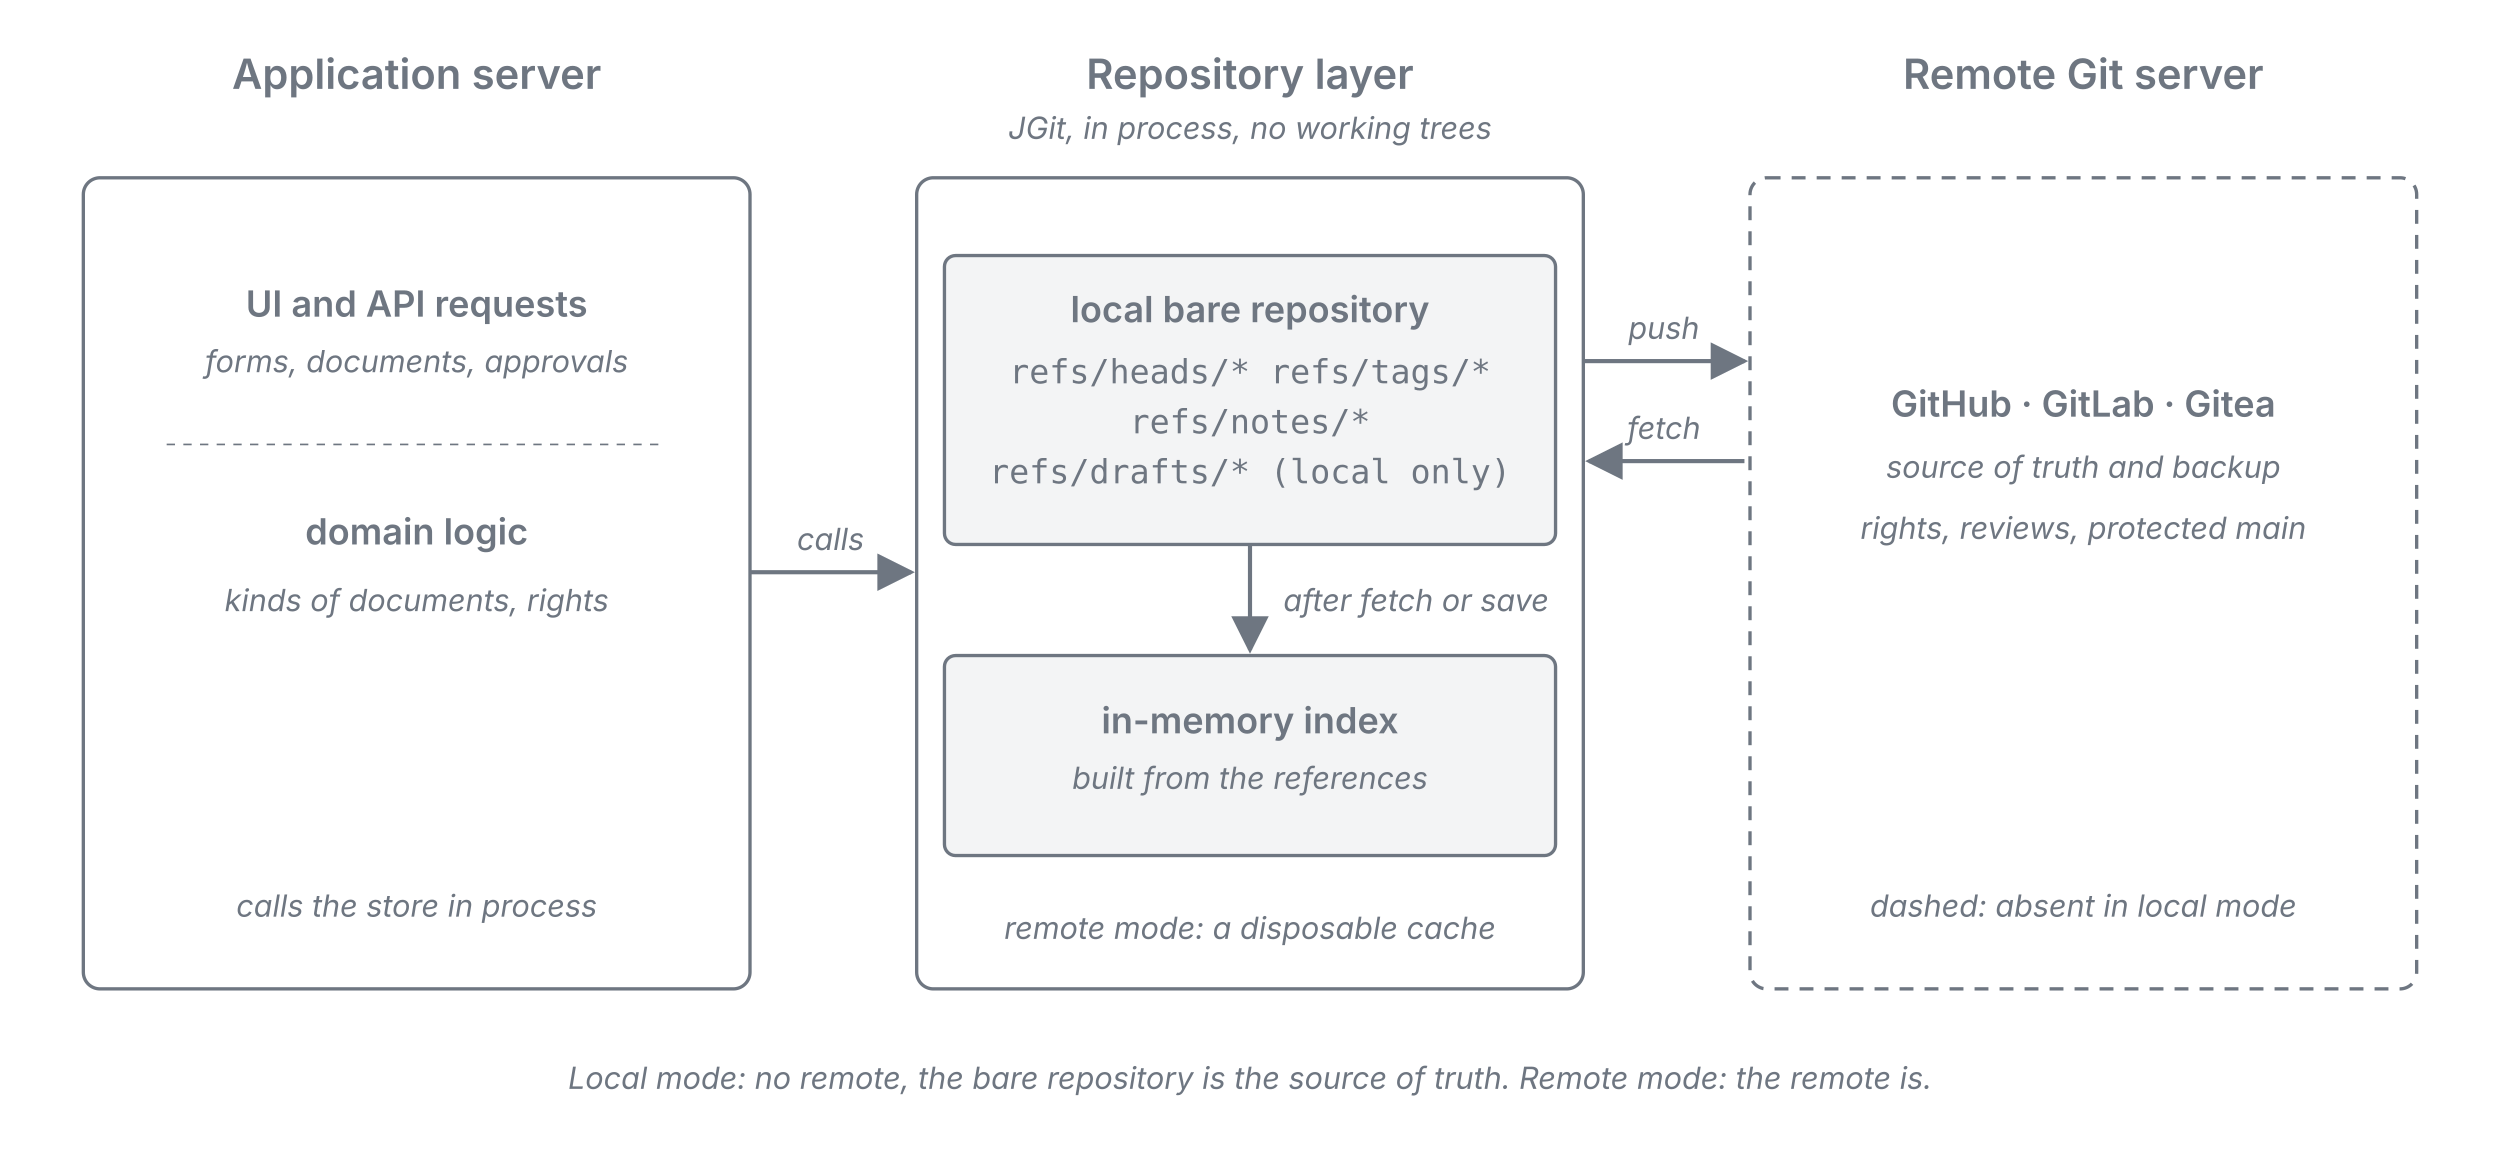
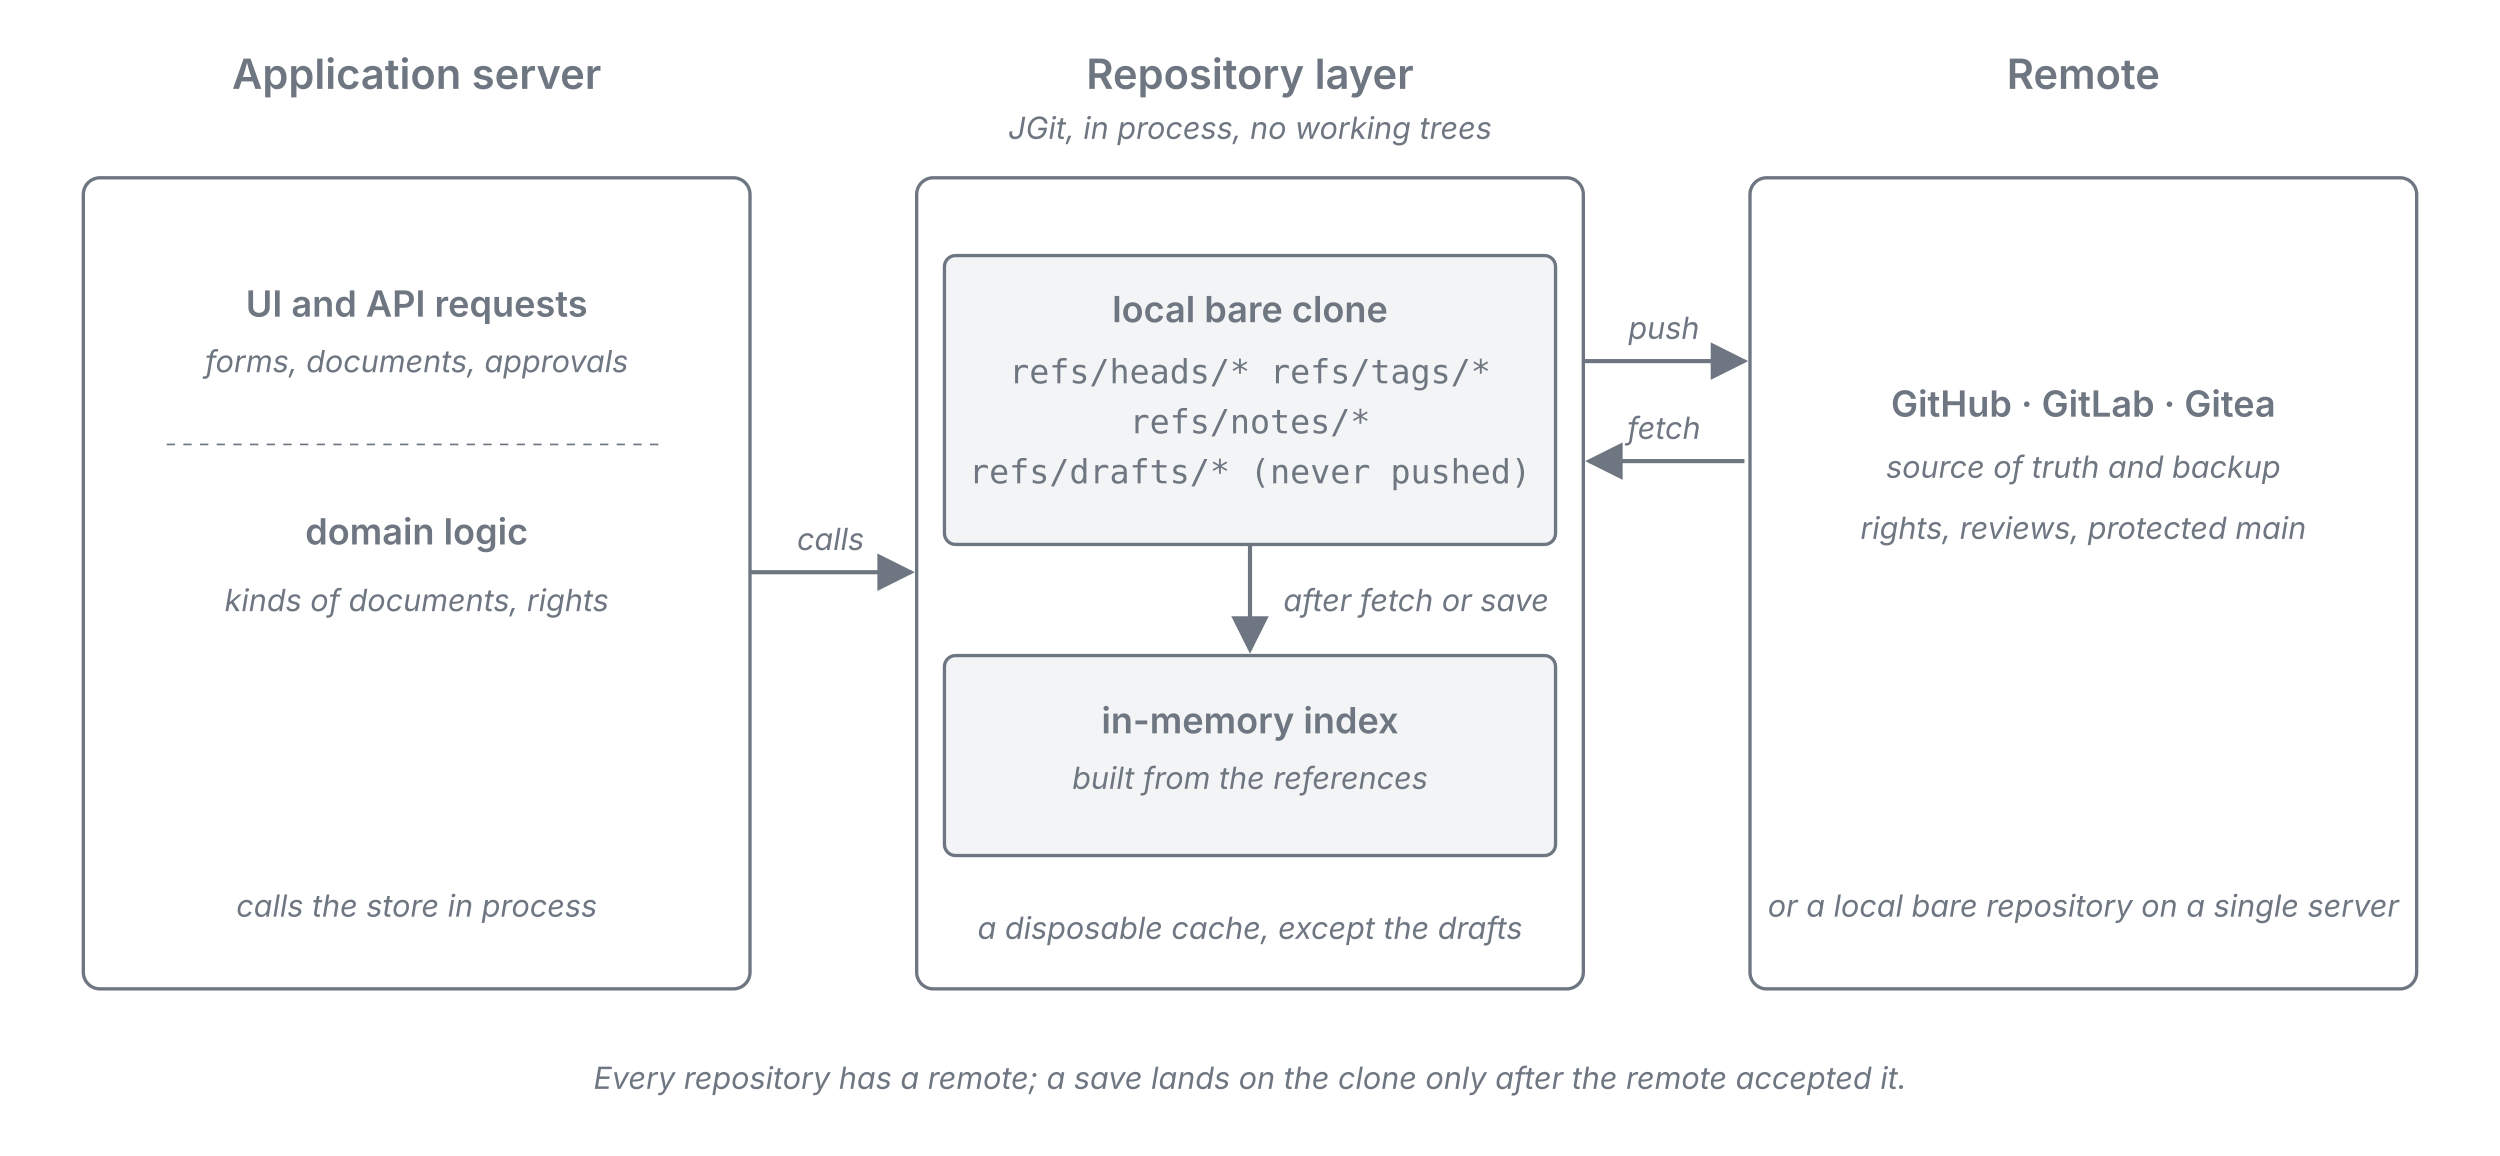
<svg xmlns="http://www.w3.org/2000/svg" viewBox="0 0 900 416" role="img" aria-labelledby="title desc" font-family="ui-sans-serif, -apple-system, system-ui, 'Segoe UI', sans-serif">
  <defs>
    <marker id="arrow" viewBox="0 0 10 10" refX="9" refY="5" markerWidth="9" markerHeight="9" orient="auto">
      <path d="M0,0 L10,5 L0,10 z" class="arrow-fill" />
    </marker>
    <style>
      .hdr        { font-size: 15px; font-weight: 600; fill: #6e7681; text-anchor: middle; }
      .hdr-l      { font-size: 15px; font-weight: 600; fill: #6e7681; text-anchor: start; }
      .sub        { font-size: 11px; fill: #6e7681; text-anchor: middle; font-style: italic; }
      .sub-l      { font-size: 11px; fill: #6e7681; text-anchor: start; font-style: italic; }
      .item       { font-size: 12px; fill: #6e7681; font-family: ui-monospace, "SF Mono", Menlo, Consolas, monospace; }
      .item-c     { font-size: 12px; fill: #6e7681; font-family: ui-monospace, "SF Mono", Menlo, Consolas, monospace; text-anchor: middle; }
      .item-b     { font-size: 12px; fill: #6e7681; font-family: ui-monospace, "SF Mono", Menlo, Consolas, monospace; text-anchor: middle; font-weight: 700; }
      .name       { font-size: 13px; font-weight: 600; fill: #6e7681; text-anchor: middle; }
      .lbl        { font-size: 11px; fill: #6e7681; text-anchor: middle; font-style: italic; }
      .caption    { font-size: 11px; fill: #6e7681; text-anchor: middle; font-style: italic; }
      .stroke     { stroke: #6e7681; stroke-width: 1.2; fill: none; }
-       .stroke-d   { stroke: #6e7681; stroke-width: 1.2; fill: none; stroke-dasharray: 5 4; }
      .tint       { stroke: #6e7681; stroke-width: 1.2; fill: #6e7681; fill-opacity: 0.08; }
      .arrow      { stroke: #6e7681; stroke-width: 1.5; fill: none; }
      .arrow-fill { fill: #6e7681; }
      .sep        { stroke: #6e7681; stroke-width: 0.6; stroke-dasharray: 3 3; }
    </style>
  </defs>
  <text x="150" y="32" class="hdr">Application server</text>
  <rect class="stroke" x="30" y="64" width="240" height="292" rx="6" ry="6" />
  <text x="150" y="114" class="name">UI and API requests</text>
  <text x="150" y="134" class="sub">forms, documents, approvals</text>
  <line class="sep" x1="60" y1="160" x2="240" y2="160" />
  <text x="150" y="196" class="name">domain logic</text>
  <text x="150" y="220" class="sub">kinds of documents, rights</text>
  <text x="150" y="330" class="sub">calls the store in process</text>
  <text x="450" y="32" class="hdr">Repository layer</text>
  <text x="450" y="50" class="sub">JGit, in process, no working trees</text>
  <rect class="stroke" x="330" y="64" width="240" height="292" rx="6" ry="6" />
  <rect class="tint" x="340" y="92" width="220" height="104" rx="4" ry="4" />
-   <text x="450" y="116" class="name">local bare repository</text>
+   <text x="450" y="116" class="name">local bare clone</text>
  <text x="450" y="138" class="item-c">refs/heads/*  refs/tags/*</text>
  <text x="450" y="156" class="item-c">refs/notes/*</text>
-   <text x="450" y="174" class="item-c">refs/drafts/* (local only)</text>
+   <text x="450" y="174" class="item-c">refs/drafts/* (never pushed)</text>
  <rect class="tint" x="340" y="236" width="220" height="72" rx="4" ry="4" />
  <text x="450" y="264" class="name">in-memory index</text>
  <text x="450" y="284" class="sub">built from the references</text>
  <line class="arrow" x1="450" y1="196" x2="450" y2="234" marker-end="url(#arrow)" />
  <text x="462" y="220" class="sub-l">after fetch or save</text>
-   <text x="450" y="338" class="sub">remote mode: a disposable cache</text>
-   <text x="750" y="32" class="hdr">Remote Git server</text>
-   <rect class="stroke-d" x="630" y="64" width="240" height="292" rx="6" ry="6" />
+   <text x="450" y="338" class="sub">a disposable cache, except the drafts</text>
+   <text x="750" y="32" class="hdr">Remote</text>
+   <rect class="stroke" x="630" y="64" width="240" height="292" rx="6" ry="6" />
  <text x="750" y="150" class="name">GitHub · GitLab · Gitea</text>
  <text x="750" y="172" class="sub">source of truth and backup</text>
  <text x="750" y="194" class="sub">rights, reviews, protected main</text>
-   <text x="750" y="330" class="sub">dashed: absent in local mode</text>
+   <text x="750" y="330" class="sub">or a local bare repository on a single server</text>
  <line class="arrow" x1="270" y1="206" x2="328" y2="206" marker-end="url(#arrow)" />
  <text x="299" y="198" class="lbl">calls</text>
  <line class="arrow" x1="570" y1="130" x2="628" y2="130" marker-end="url(#arrow)" />
  <text x="599" y="122" class="lbl">push</text>
  <line class="arrow" x1="628" y1="166" x2="572" y2="166" marker-end="url(#arrow)" />
  <text x="599" y="158" class="lbl">fetch</text>
-   <text x="450" y="392" class="caption">Local mode: no remote, the bare repository is the source of truth. Remote mode: the remote is.</text>
+   <text x="450" y="392" class="caption">Every repository has a remote; a save lands on the clone only after the remote accepted it.</text>
</svg>
